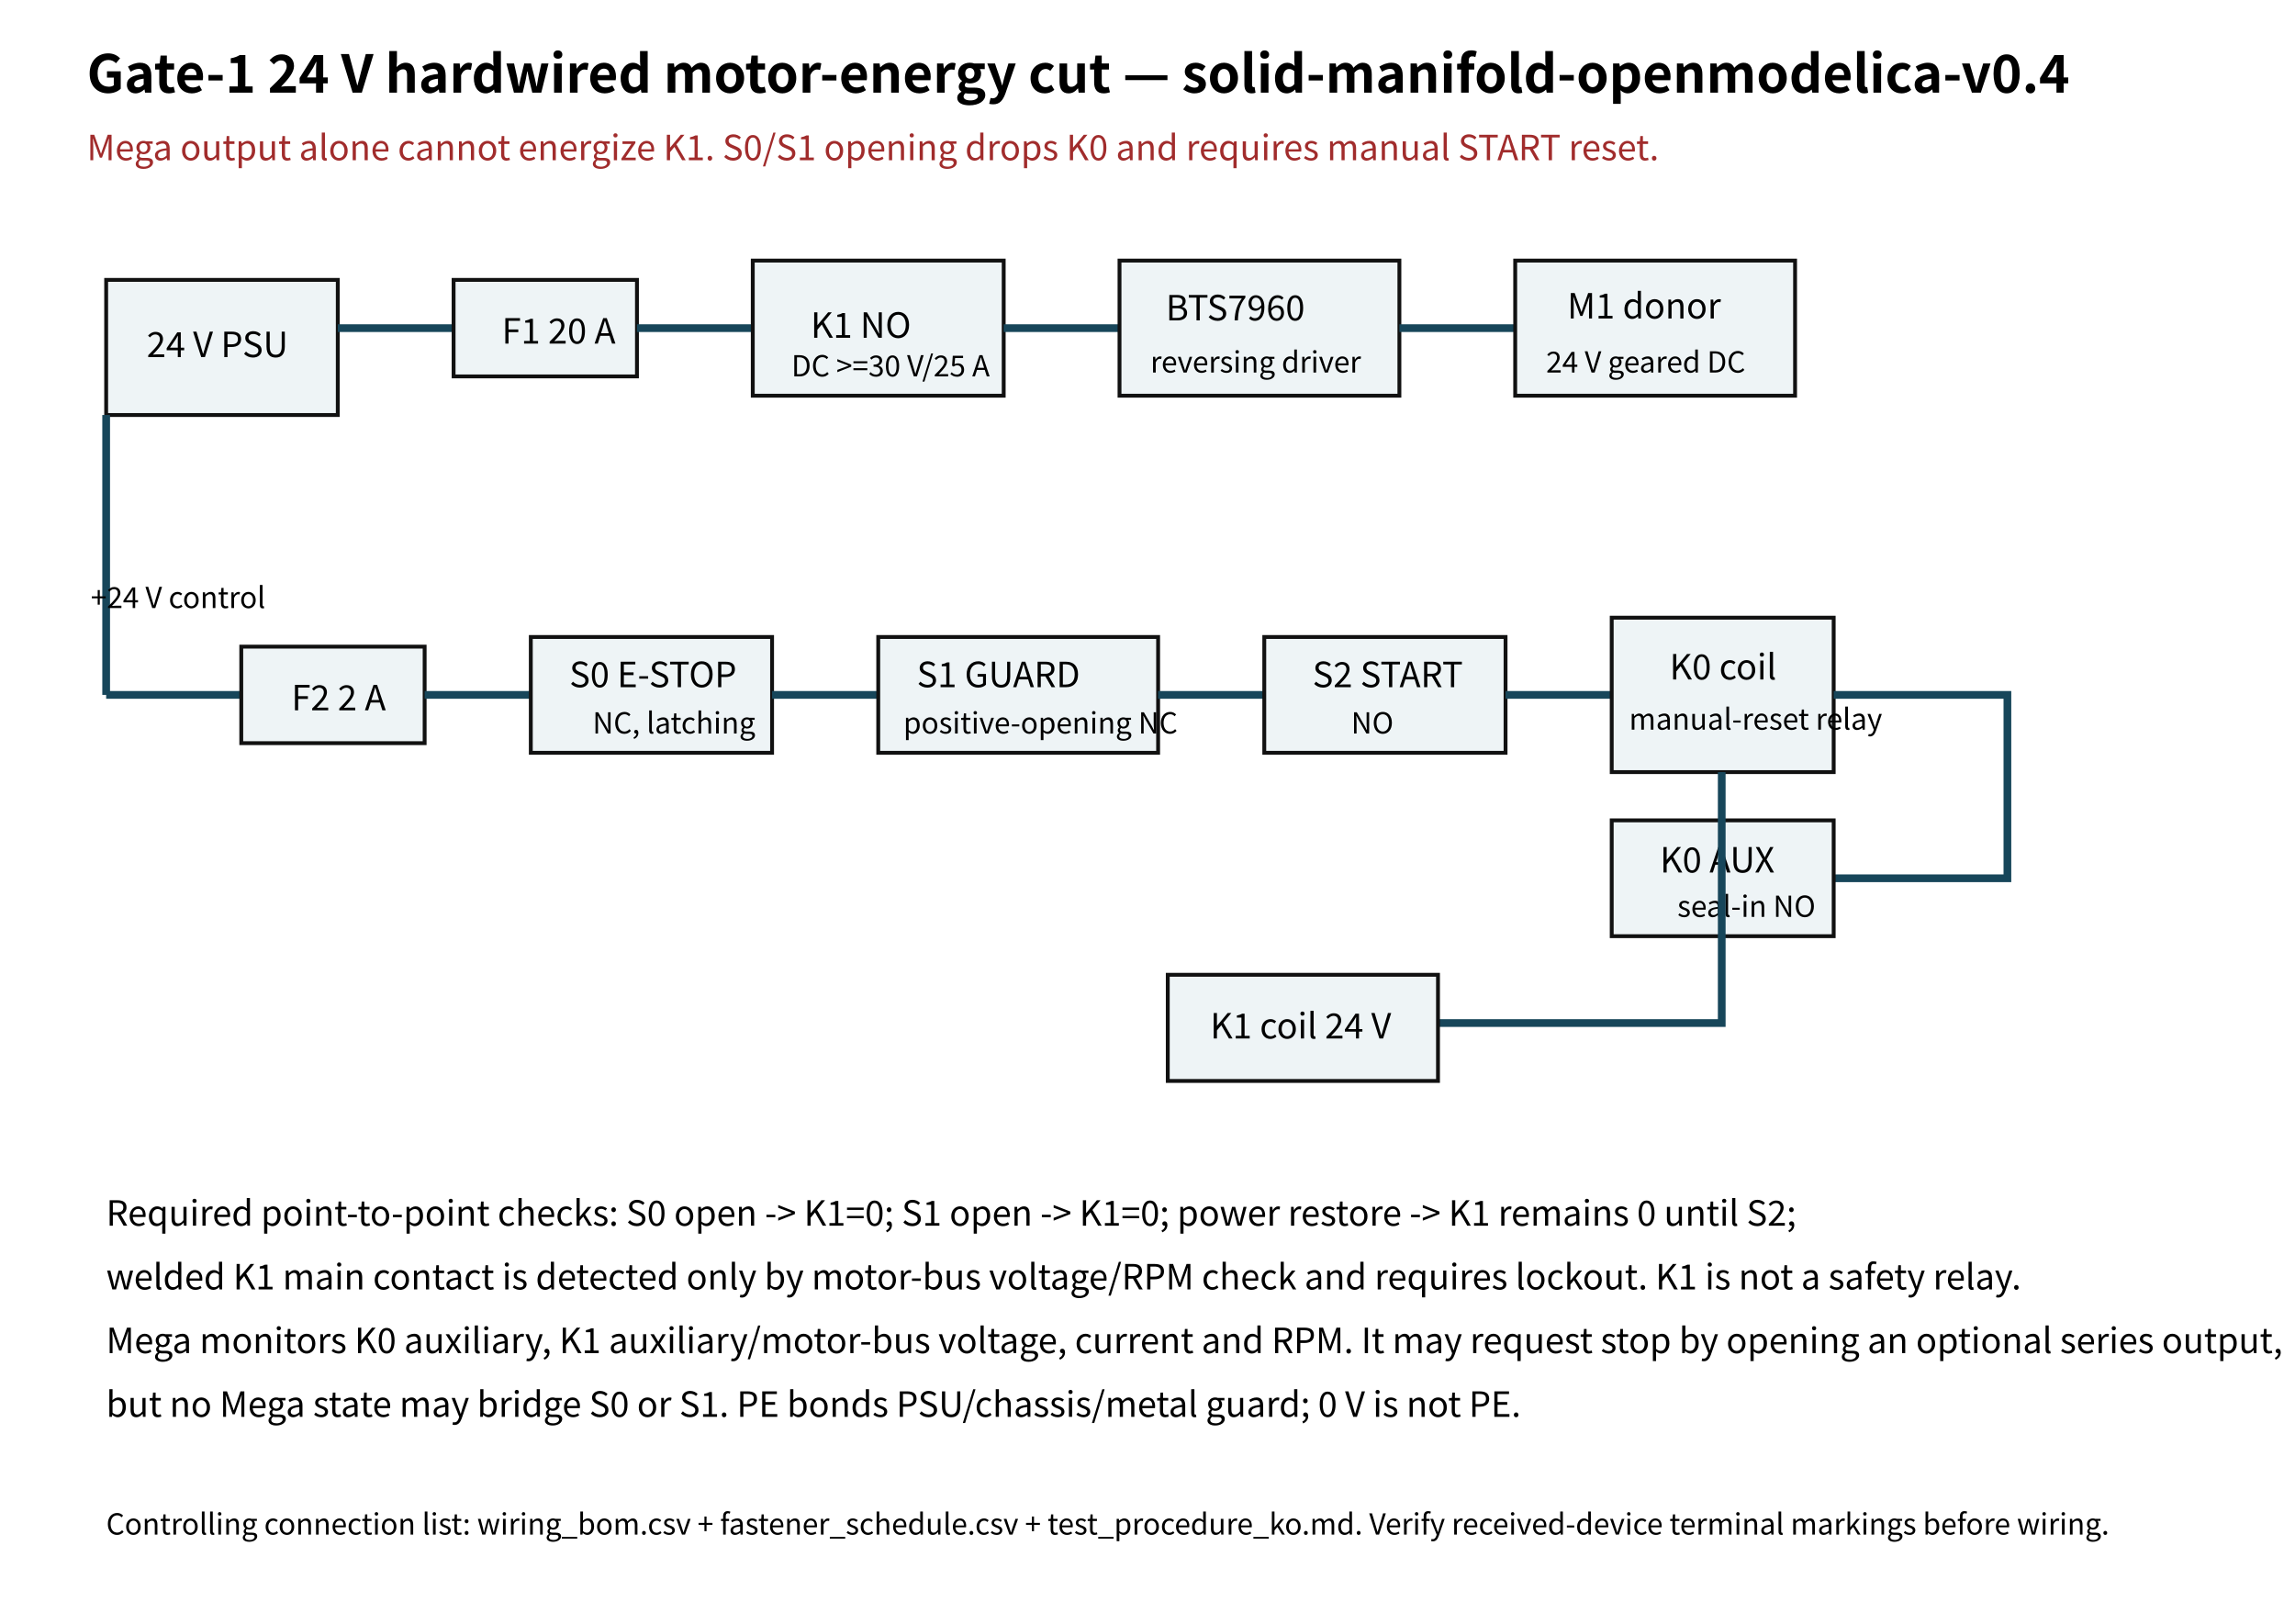
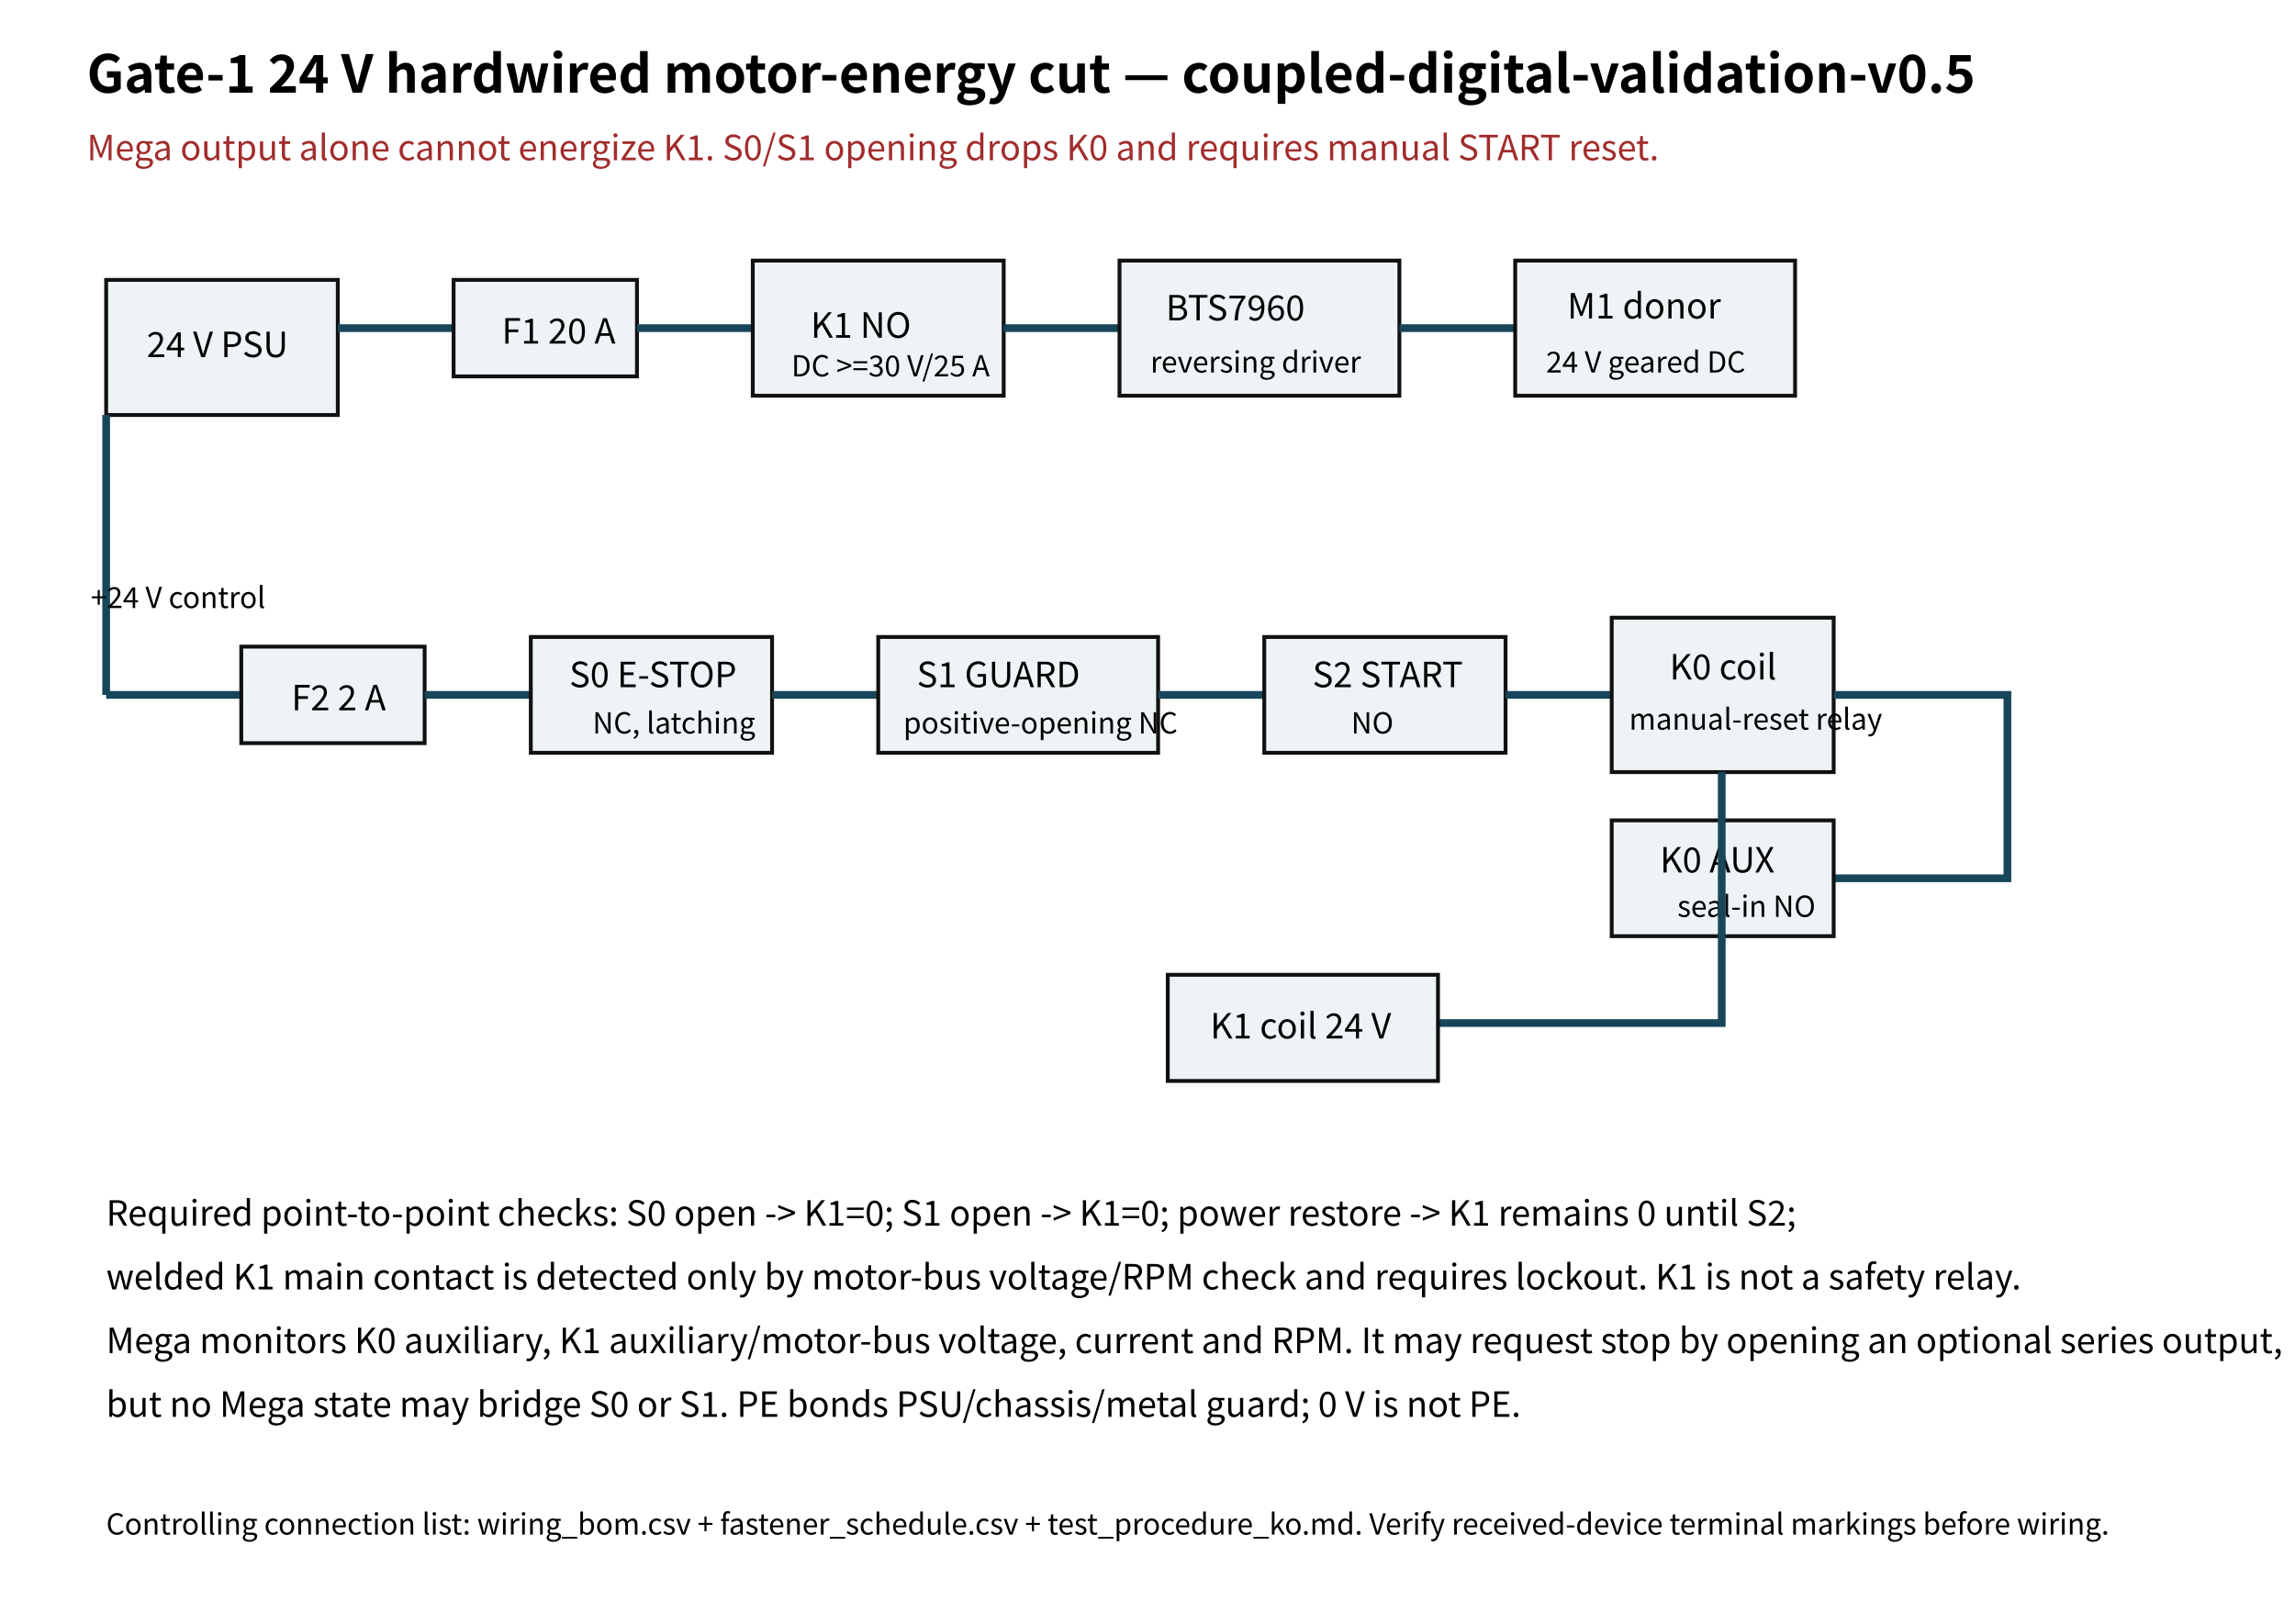
<svg xmlns="http://www.w3.org/2000/svg" width="1189" height="841" viewBox="0 0 1189 841">
  <style>text{font-family:'Noto Sans CJK KR',sans-serif;font-size:18px}.t{font-size:27px;font-weight:bold}.w{stroke:#17465a;stroke-width:4;fill:none}.c{fill:#eef4f6;stroke:#111;stroke-width:2}.n{font-size:15px}.danger{fill:#a12c2c}</style>
-   <text x="45" y="48" class="t">Gate-1 24 V hardwired motor-energy cut — solid-manifold-openmodelica-v0.4</text>
+   <text x="45" y="48" class="t">Gate-1 24 V hardwired motor-energy cut — coupled-digital-validation-v0.5</text>
  <text x="45" y="83" class="danger">Mega output alone cannot energize K1. S0/S1 opening drops K0 and requires manual START reset.</text>
  <rect x="55" y="145" width="120" height="70" class="c" />
  <text x="76" y="185">24 V PSU</text>
  <path d="M175 170H235" class="w" />
  <rect x="235" y="145" width="95" height="50" class="c" />
  <text x="260" y="178">F1 20 A</text>
  <path d="M330 170H390" class="w" />
  <rect x="390" y="135" width="130" height="70" class="c" />
  <text x="420" y="175">K1 NO</text>
  <text x="410" y="195" class="n">DC &gt;=30 V/25 A</text>
  <path d="M520 170H580" class="w" />
  <rect x="580" y="135" width="145" height="70" class="c" />
  <text x="604" y="166">BTS7960</text>
  <text x="596" y="193" class="n">reversing driver</text>
  <path d="M725 170H785" class="w" />
  <rect x="785" y="135" width="145" height="70" class="c" />
  <text x="812" y="165">M1 donor</text>
  <text x="801" y="193" class="n">24 V geared DC</text>
  <path d="M55 360H125" class="w" />
  <rect x="125" y="335" width="95" height="50" class="c" />
  <text x="151" y="368">F2 2 A</text>
  <path d="M220 360H275" class="w" />
  <rect x="275" y="330" width="125" height="60" class="c" />
  <text x="295" y="356">S0 E-STOP</text>
  <text x="307" y="380" class="n">NC, latching</text>
  <path d="M400 360H455" class="w" />
  <rect x="455" y="330" width="145" height="60" class="c" />
  <text x="475" y="356">S1 GUARD</text>
  <text x="468" y="380" class="n">positive-opening NC</text>
  <path d="M600 360H655" class="w" />
  <rect x="655" y="330" width="125" height="60" class="c" />
  <text x="680" y="356">S2 START</text>
  <text x="700" y="380" class="n">NO</text>
  <path d="M780 360H835" class="w" />
  <rect x="835" y="320" width="115" height="80" class="c" />
  <text x="865" y="352">K0 coil</text>
  <text x="844" y="378" class="n">manual-reset relay</text>
  <path d="M950 360H1040V455H835" class="w" />
  <rect x="835" y="425" width="115" height="60" class="c" />
  <text x="860" y="452">K0 AUX</text>
  <text x="869" y="475" class="n">seal-in NO</text>
  <path d="M892 400V530H745" class="w" />
  <rect x="605" y="505" width="140" height="55" class="c" />
  <text x="627" y="538">K1 coil 24 V</text>
  <path d="M55 360V215" class="w" />
  <text x="47" y="315" class="n">+24 V control</text>
  <text x="55" y="635">Required point-to-point checks: S0 open -&gt; K1=0; S1 open -&gt; K1=0; power restore -&gt; K1 remains 0 until S2;</text>
  <text x="55" y="668">welded K1 main contact is detected only by motor-bus voltage/RPM check and requires lockout. K1 is not a safety relay.</text>
  <text x="55" y="701">Mega monitors K0 auxiliary, K1 auxiliary/motor-bus voltage, current and RPM. It may request stop by opening an optional series output,</text>
  <text x="55" y="734">but no Mega state may bridge S0 or S1. PE bonds PSU/chassis/metal guard; 0 V is not PE.</text>
  <text x="55" y="795" class="n">Controlling connection list: wiring_bom.csv + fastener_schedule.csv + test_procedure_ko.md. Verify received-device terminal markings before wiring.</text>
</svg>
